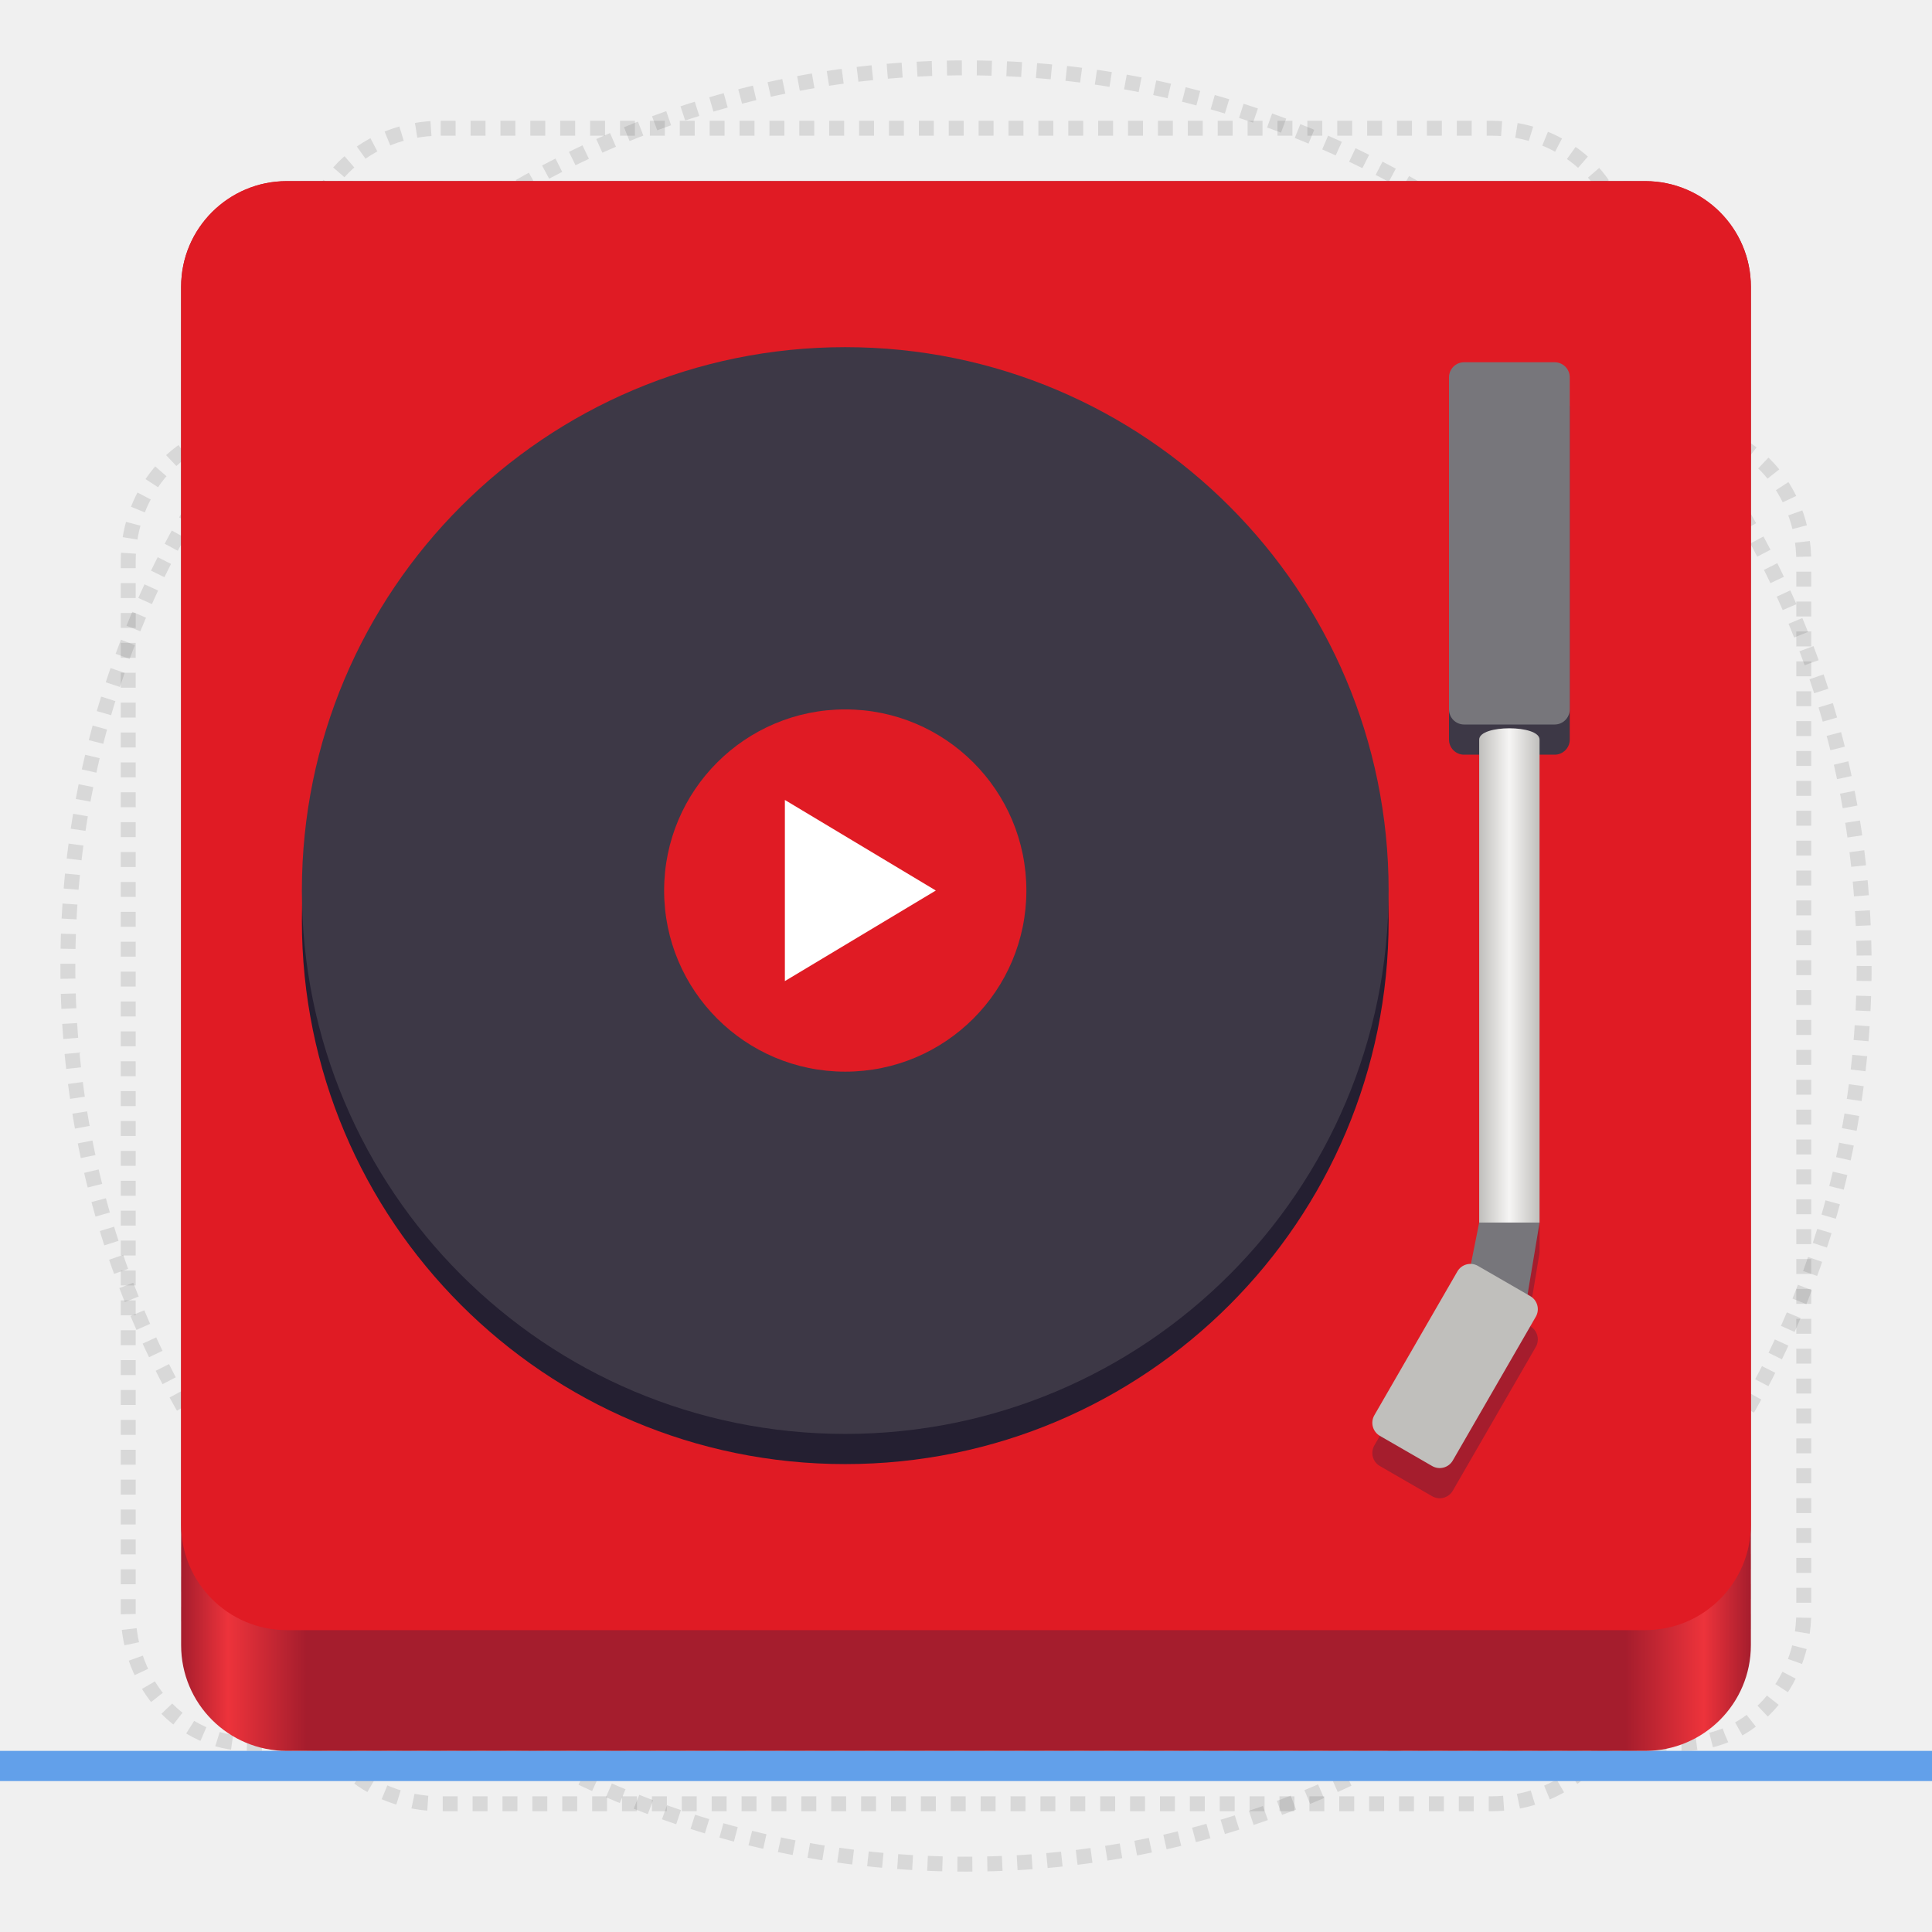
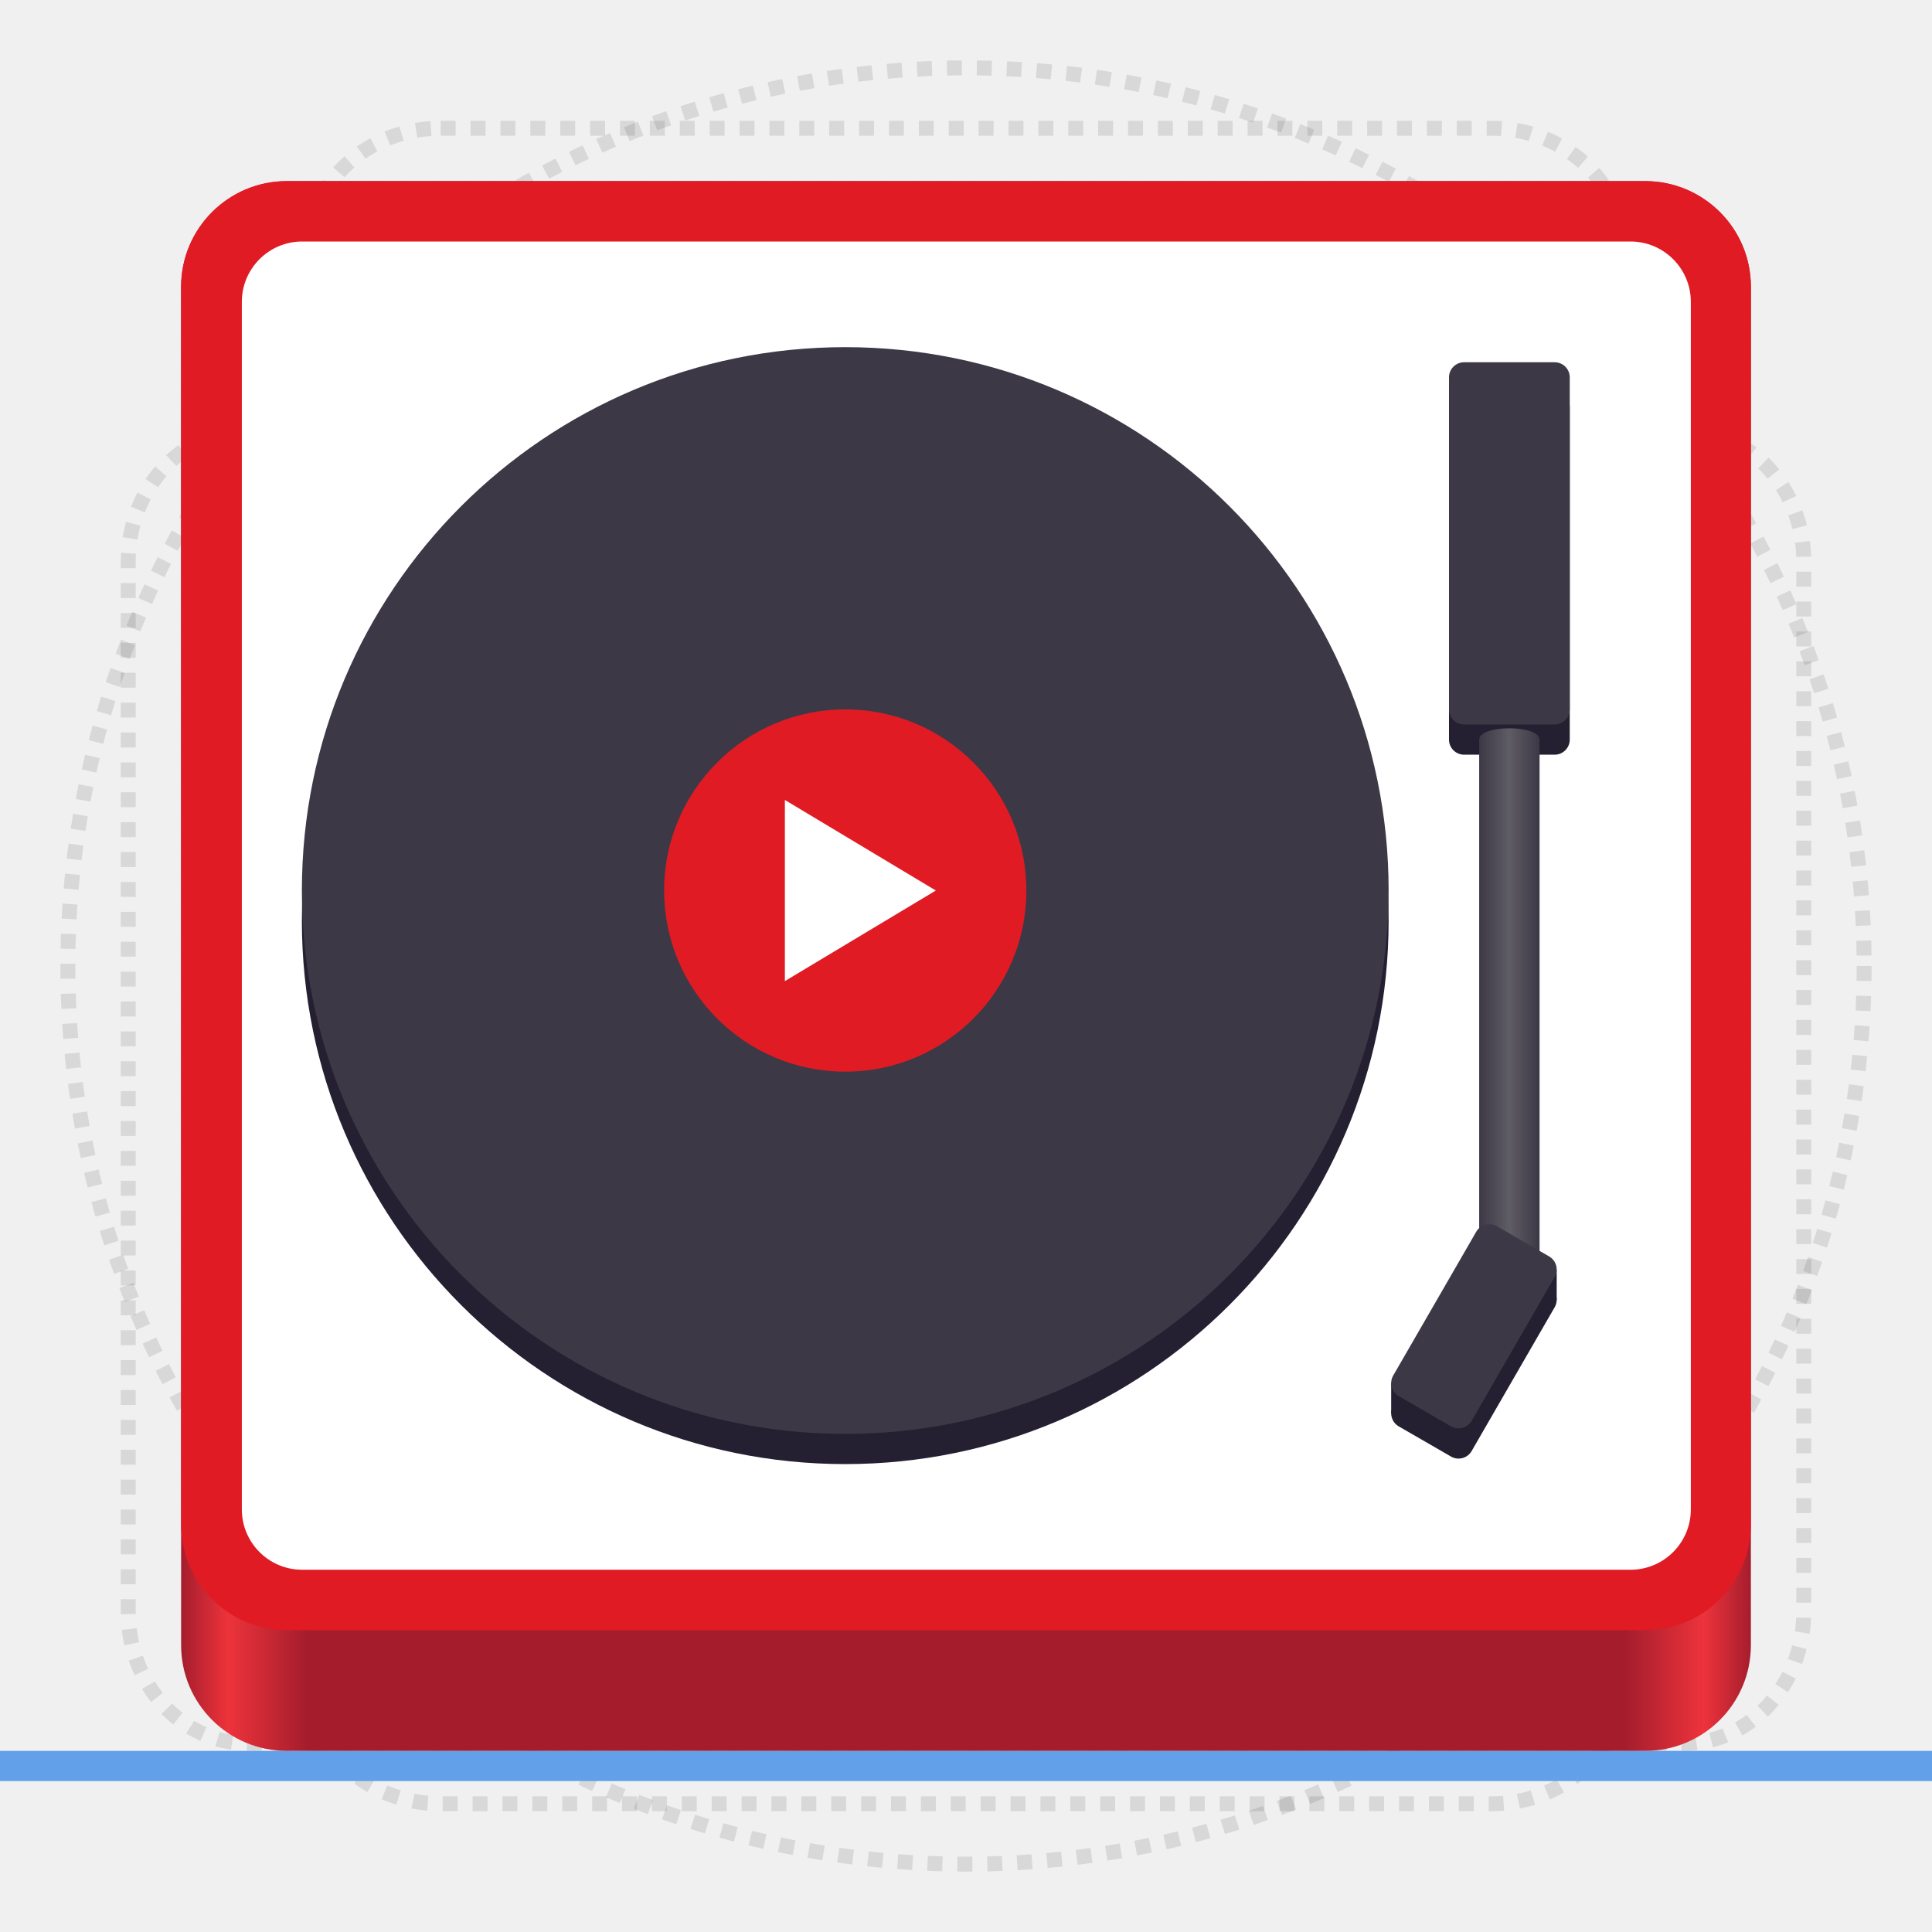
<svg xmlns="http://www.w3.org/2000/svg" xmlns:xlink="http://www.w3.org/1999/xlink" height="128" viewBox="0 0 128 128" width="128" version="1.1" id="svg860" xml:space="preserve">
  <defs id="defs864">
    <linearGradient id="linearGradient31427">
      <stop style="stop-color:#a51d2d;stop-opacity:1;" offset="0" id="stop31423" />
      <stop style="stop-color:#ed333b;stop-opacity:1;" offset="0.03" id="stop31431" />
      <stop style="stop-color:#a51d2d;stop-opacity:1;" offset="0.08" id="stop31435" />
      <stop style="stop-color:#a51d2d;stop-opacity:1;" offset="0.92" id="stop31437" />
      <stop style="stop-color:#ed333b;stop-opacity:1;" offset="0.97" id="stop31433" />
      <stop style="stop-color:#a51d2d;stop-opacity:1;" offset="1" id="stop31425" />
    </linearGradient>
    <linearGradient id="linearGradient29531">
-       <stop style="stop-color:#c0bfbc;stop-opacity:1;" offset="0" id="stop29527" />
-       <stop style="stop-color:#f6f5f4;stop-opacity:1;" offset="0.5" id="stop29535" />
-       <stop style="stop-color:#c0bfbc;stop-opacity:1;" offset="1" id="stop29529" />
+       <stop style="stop-color:#3d3846;stop-opacity:1;" offset="0" id="stop29527" />
+       <stop style="stop-color:#5e5c64;stop-opacity:1;" offset="0.5" id="stop29535" />
+       <stop style="stop-color:#3d3846;stop-opacity:1;" offset="1" id="stop29529" />
    </linearGradient>
    <linearGradient xlink:href="#linearGradient29531" id="linearGradient29533" x1="98" y1="64" x2="102" y2="64" gradientUnits="userSpaceOnUse" />
    <linearGradient xlink:href="#linearGradient31427" id="linearGradient31429" x1="12" y1="64" x2="116" y2="64" gradientUnits="userSpaceOnUse" />
    <linearGradient y2="236" x2="96" y1="236" x1="32" gradientTransform="translate(604.8168,170.5864)" gradientUnits="userSpaceOnUse" id="linearGradient1099" xlink:href="#linearGradient1036" />
    <linearGradient id="linearGradient1036">
      <stop id="stop1032" offset="0" style="stop-color:#d5d3cf;stop-opacity:1;" />
      <stop id="stop1034" offset="1" style="stop-color:#f6f5f4;stop-opacity:1" />
    </linearGradient>
    <radialGradient r="32" fy="-76" fx="-244" cy="-76" cx="-244" gradientTransform="matrix(0.8833333,0,0,0.8833333,-460.3502,463.1197)" gradientUnits="userSpaceOnUse" id="radialGradient1103" xlink:href="#linearGradient1069" />
    <linearGradient id="linearGradient1069">
      <stop id="stop1065" offset="0" style="stop-color:#d5d3cf;stop-opacity:1" />
      <stop id="stop1067-1" offset="1" style="stop-color:#949390;stop-opacity:1" />
    </linearGradient>
    <linearGradient gradientUnits="userSpaceOnUse" y2="232" x2="64" y1="262.5" x1="64" id="linearGradient1027" xlink:href="#linearGradient1025" gradientTransform="translate(-470.5864,432.8168)" />
    <linearGradient id="linearGradient1025">
      <stop id="stop1021" offset="0" style="stop-color:#9a9996;stop-opacity:1" />
      <stop id="stop1023" offset="1" style="stop-color:#77767b;stop-opacity:1" />
    </linearGradient>
    <clipPath clipPathUnits="userSpaceOnUse" id="clipPath1609-7">
      <path id="path1611-5" d="m 252,116 28,-28 v -8 h -36 v 36 z" style="fill:#e74747;stroke:none;stroke-width:0.25px;stroke-linecap:butt;stroke-linejoin:miter;stroke-opacity:1" />
    </clipPath>
  </defs>
  <linearGradient id="a" gradientUnits="userSpaceOnUse" x1="4" x2="124" y1="66.001" y2="66.001">
    <stop offset="0" stop-color="#e6a50a" id="stop827" />
    <stop offset="0.033" stop-color="#f5c211" id="stop829" />
    <stop offset="0.067" stop-color="#e6a50a" id="stop831" />
    <stop offset="0.933" stop-color="#e6a50a" id="stop833" />
    <stop offset="0.967" stop-color="#f5c211" id="stop835" />
    <stop offset="1" stop-color="#e6a50a" id="stop837" />
  </linearGradient>
  <g style="display:inline;enable-background:new" id="g1519">
    <g id="layer1" style="display:inline" transform="translate(0,-172)">
      <g id="layer2" style="display:inline">
        <g style="display:inline;fill:#000000;enable-background:new" transform="matrix(7.991171,0,0,8.003641,-167.7909,-4846.078)" id="g12027" />
        <rect style="display:inline;overflow:visible;visibility:visible;fill:#f0f0f0;fill-opacity:1;fill-rule:nonzero;stroke:none;stroke-width:0.5;marker:none;enable-background:accumulate" id="rect13805" width="128" height="128" x="9.2651362e-08" y="172" />
        <g id="g883" style="fill:none;fill-opacity:0.251;stroke:#a579b3;stroke-opacity:1" transform="translate(-24,24)" />
        <g id="g900" style="fill:none;fill-opacity:0.251;stroke:#a579b3;stroke-opacity:1" transform="translate(-24,24)" />
        <rect y="172" x="160" height="16" width="16" id="rect859" style="display:inline;overflow:visible;visibility:visible;fill:#f0f0f0;fill-opacity:1;fill-rule:nonzero;stroke:none;stroke-width:0.5;marker:none;enable-background:accumulate" />
        <text xml:space="preserve" style="font-style:normal;font-variant:normal;font-weight:bold;font-stretch:normal;font-size:4px;line-height:125%;font-family:Cantarell;-inkscape-font-specification:'Cantarell, Bold';text-align:start;writing-mode:lr-tb;text-anchor:start;display:inline;fill:#000000;fill-opacity:1;stroke:none;stroke-width:0.333;enable-background:new" x="0" y="164" id="text863">
          <tspan style="font-size:4px;stroke-width:0.333" id="tspan861" x="0" y="164">Hicolor</tspan>
        </text>
        <text id="text867" y="164" x="160" style="font-style:normal;font-variant:normal;font-weight:bold;font-stretch:normal;font-size:4px;line-height:125%;font-family:Cantarell;-inkscape-font-specification:'Cantarell, Bold';text-align:start;writing-mode:lr-tb;text-anchor:start;display:inline;fill:#000000;fill-opacity:1;stroke:none;stroke-width:0.333;enable-background:new" xml:space="preserve">
          <tspan y="164" x="160" id="tspan865" style="font-size:4px;stroke-width:0.333">Symbolic</tspan>
        </text>
      </g>
      <g id="layer9" style="display:inline" />
      <g id="layer3" style="display:inline">
        <circle cx="64" cy="236" r="59.504" id="circle2892" style="display:inline;opacity:0.1;vector-effect:none;fill:none;fill-opacity:1;stroke:#000000;stroke-width:0.99;stroke-linecap:butt;stroke-linejoin:miter;stroke-miterlimit:4;stroke-dasharray:0.99, 0.99;stroke-dashoffset:0;stroke-opacity:1;marker:none;marker-start:none;marker-mid:none;marker-end:none;paint-order:normal;enable-background:new" />
        <rect ry="7.929" rx="8.701" y="180.495" x="20.495" height="111.01" width="87.01" id="rect2894" style="display:inline;opacity:0.1;vector-effect:none;fill:none;fill-opacity:1;stroke:#000000;stroke-width:0.99;stroke-linecap:butt;stroke-linejoin:miter;stroke-miterlimit:4;stroke-dasharray:0.99, 0.99;stroke-dashoffset:0;stroke-opacity:1;marker:none;marker-start:none;marker-mid:none;marker-end:none;paint-order:normal;enable-background:new" />
        <rect ry="7.924" rx="7.924" y="184.495" x="12.495" height="103.01" width="103.01" id="rect2896" style="display:inline;opacity:0.1;vector-effect:none;fill:none;fill-opacity:1;stroke:#000000;stroke-width:0.99;stroke-linecap:butt;stroke-linejoin:miter;stroke-miterlimit:4;stroke-dasharray:0.99, 0.99;stroke-dashoffset:0;stroke-opacity:1;marker:none;marker-start:none;marker-mid:none;marker-end:none;paint-order:normal;enable-background:new" />
        <rect ry="8.701" rx="7.929" y="200.495" x="8.495" height="87.01" width="111.01" id="rect2898" style="display:inline;opacity:0.1;vector-effect:none;fill:none;fill-opacity:1;stroke:#000000;stroke-width:0.99;stroke-linecap:butt;stroke-linejoin:miter;stroke-miterlimit:4;stroke-dasharray:0.99, 0.99;stroke-dashoffset:0;stroke-opacity:1;marker:none;marker-start:none;marker-mid:none;marker-end:none;paint-order:normal;enable-background:new" />
        <path id="path2900" d="M 2.6203015e-5,289 H 128" style="display:inline;fill:none;stroke:#62a0ea;stroke-width:2;stroke-linecap:butt;stroke-linejoin:miter;stroke-miterlimit:4;stroke-dasharray:none;stroke-opacity:1;enable-background:new" />
      </g>
    </g>
  </g>
-   <g id="g33964">
-     <rect style="fill:url(#linearGradient31429);fill-opacity:1;stroke-width:3.999;stroke-linecap:round;stroke-linejoin:round" id="rect26825" width="104" height="104" x="12" y="12" ry="7" />
-     <rect style="fill:#e01b24;fill-opacity:1;stroke-width:3.999;stroke-linecap:round;stroke-linejoin:round" id="rect26823" width="104" height="96" x="12" y="12" ry="7" />
-     <circle style="fill:#241f31;fill-opacity:1;stroke-width:3.999;stroke-linecap:round;stroke-linejoin:round" id="circle27285" cx="56" cy="61" r="36" />
-     <circle style="fill:#3d3846;fill-opacity:1;stroke-width:3.999;stroke-linecap:round;stroke-linejoin:round" id="path27096" cx="56" cy="59" r="36" />
-     <circle style="fill:#e01b24;fill-opacity:1;stroke-width:3.999;stroke-linecap:round;stroke-linejoin:round" id="path27492" cx="56" cy="59" r="12" />
-     <g id="g31960" style="fill:#a51d2d;fill-opacity:1" transform="translate(0,2)">
-       <path style="fill:#a51d2d;fill-opacity:1;stroke-width:3.999;stroke-linecap:round;stroke-linejoin:round" d="m 98,81 -1,5 4,1 1,-6 z" id="path31952" />
-       <rect style="fill:#a51d2d;fill-opacity:1;stroke-width:3.999;stroke-linecap:round;stroke-linejoin:round" id="rect31954" width="4" height="34" x="98" y="47" ry="0" />
-       <rect style="fill:#3d3846;fill-opacity:1;stroke-width:3.999;stroke-linecap:round;stroke-linejoin:round" id="rect31956" width="8" height="24" x="96" y="24" ry="1" />
-       <rect style="fill:#a51d2d;fill-opacity:1;stroke-width:3.999;stroke-linecap:round;stroke-linejoin:round" id="rect31958" width="6" height="13" x="125.737" y="23.674" ry="1" transform="rotate(30)" />
-     </g>
-     <g id="g31350">
-       <path style="fill:#77767b;fill-opacity:1;stroke-width:3.999;stroke-linecap:round;stroke-linejoin:round" d="m 98,81 -1,5 4,1 1,-6 z" id="path29397" />
-       <rect style="fill:#77767b;fill-opacity:1;stroke-width:3.999;stroke-linecap:round;stroke-linejoin:round" id="rect27744" width="8" height="24" x="96" y="24" ry="1" />
-       <path id="rect27748" style="fill:url(#linearGradient29533);stroke-width:3.999;stroke-linecap:round;stroke-linejoin:round" d="m 98,49 c 0,-1 4,-1 4,0 v 32 h -4 z" />
-       <rect style="fill:#c0bfbc;fill-opacity:1;stroke-width:3.999;stroke-linecap:round;stroke-linejoin:round" id="rect29263" width="6" height="13" x="125.737" y="23.674" ry="1" transform="rotate(30)" />
-     </g>
-     <path style="fill:#ffffff;fill-opacity:1;stroke-width:3.999;stroke-linecap:round;stroke-linejoin:round" d="M 52,53 V 65 L 62,59 Z" id="path31065" />
-   </g>
+   <rect style="fill:url(#linearGradient31429);fill-opacity:1;stroke-width:3.999;stroke-linecap:round;stroke-linejoin:round" id="rect26825" width="104" height="104" x="12" y="12" ry="7" />
+   <rect style="fill:#e01b24;fill-opacity:1;stroke-width:3.999;stroke-linecap:round;stroke-linejoin:round" id="rect26823" width="104" height="96" x="12" y="12" ry="7" />
+   <rect style="fill:#ffffff;fill-opacity:1;stroke-width:3.999;stroke-linecap:round;stroke-linejoin:round" id="rect5491" width="96" height="88" x="16.022" y="16" ry="4" />
+   <circle style="fill:#241f31;fill-opacity:1;stroke-width:3.999;stroke-linecap:round;stroke-linejoin:round" id="circle27285" cx="56" cy="61" r="36" />
+   <circle style="fill:#3d3846;fill-opacity:1;stroke-width:3.999;stroke-linecap:round;stroke-linejoin:round" id="path27096" cx="56" cy="59" r="36" />
+   <circle style="fill:#e01b24;fill-opacity:1;stroke-width:3.999;stroke-linecap:round;stroke-linejoin:round" id="path27492" cx="56" cy="59" r="12" />
+   <rect style="fill:#241f31;fill-opacity:1;stroke-width:3.999;stroke-linecap:round;stroke-linejoin:round" id="rect10360" width="8" height="24" x="96" y="26" ry="1" />
+   <rect style="fill:#3d3846;fill-opacity:1;stroke-width:3.999;stroke-linecap:round;stroke-linejoin:round" id="rect27744" width="8" height="24" x="96" y="24" ry="1" />
+   <path id="rect27748" style="fill:url(#linearGradient29533);stroke-width:3.999;stroke-linecap:round;stroke-linejoin:round" d="m 98,49 c 0,-1 4,-1 4,0 v 36 h -4 z" />
+   <rect style="fill:#241f31;fill-opacity:1;stroke-width:3.999;stroke-linecap:round;stroke-linejoin:round" id="rect12652" width="6" height="13" x="126.505" y="22.505" ry="1" transform="rotate(30)" />
+   <path style="fill:#241f31;fill-opacity:1;stroke-width:3.999;stroke-linecap:round;stroke-linejoin:round" d="m 92.169,91.613 v 2.043 l 1.216,-0.743 z" id="path13562" />
+   <path style="fill:#241f31;fill-opacity:1;stroke-width:3.999;stroke-linecap:round;stroke-linejoin:round" d="m 103.135,86.134 c 0,0.022 0,-2.024 0,-2.024 L 102,86.355 Z" id="path13564" />
+   <rect style="fill:#3d3846;fill-opacity:1;stroke-width:3.999;stroke-linecap:round;stroke-linejoin:round" id="rect29263" width="6" height="13" x="125.504" y="20.772" ry="1" transform="rotate(30)" />
+   <path style="fill:#ffffff;fill-opacity:1;stroke-width:3.999;stroke-linecap:round;stroke-linejoin:round" d="M 52,53 V 65 L 62,59 Z" id="path31065" />
  <g id="g6407">
    <path id="rect1775" style="fill:#241f31;stroke-width:3.853;stroke-linecap:round;stroke-linejoin:round" d="m 163,2 c -1.108,0 -2,0.892 -2,2 v 9 c 0,1.108 0.892,2 2,2 h 10 c 1.108,0 2,-0.892 2,-2 V 4 c 0,-1.108 -0.892,-2 -2,-2 z m 3.5,2 A 4.5,4.5 0 0 1 171,8.5 4.5,4.5 0 0 1 166.5,13 4.5,4.5 0 0 1 162,8.5 4.5,4.5 0 0 1 166.5,4 Z m 6.428,0 h 0.145 C 173.587,4 174,4.413 174,4.928 V 12.072 C 174,12.587 173.587,13 173.072,13 h -0.145 C 172.413,13 172,12.587 172,12.072 V 4.928 C 172,4.413 172.413,4 172.928,4 Z" />
    <path id="path5928" style="fill:#241f31;stroke-width:3.999;stroke-linecap:round;stroke-linejoin:round" d="M 168,8.5 A 1.5,1.5 0 0 1 166.5,10 1.5,1.5 0 0 1 165,8.5 1.5,1.5 0 0 1 166.5,7 1.5,1.5 0 0 1 168,8.5 Z" />
  </g>
</svg>
